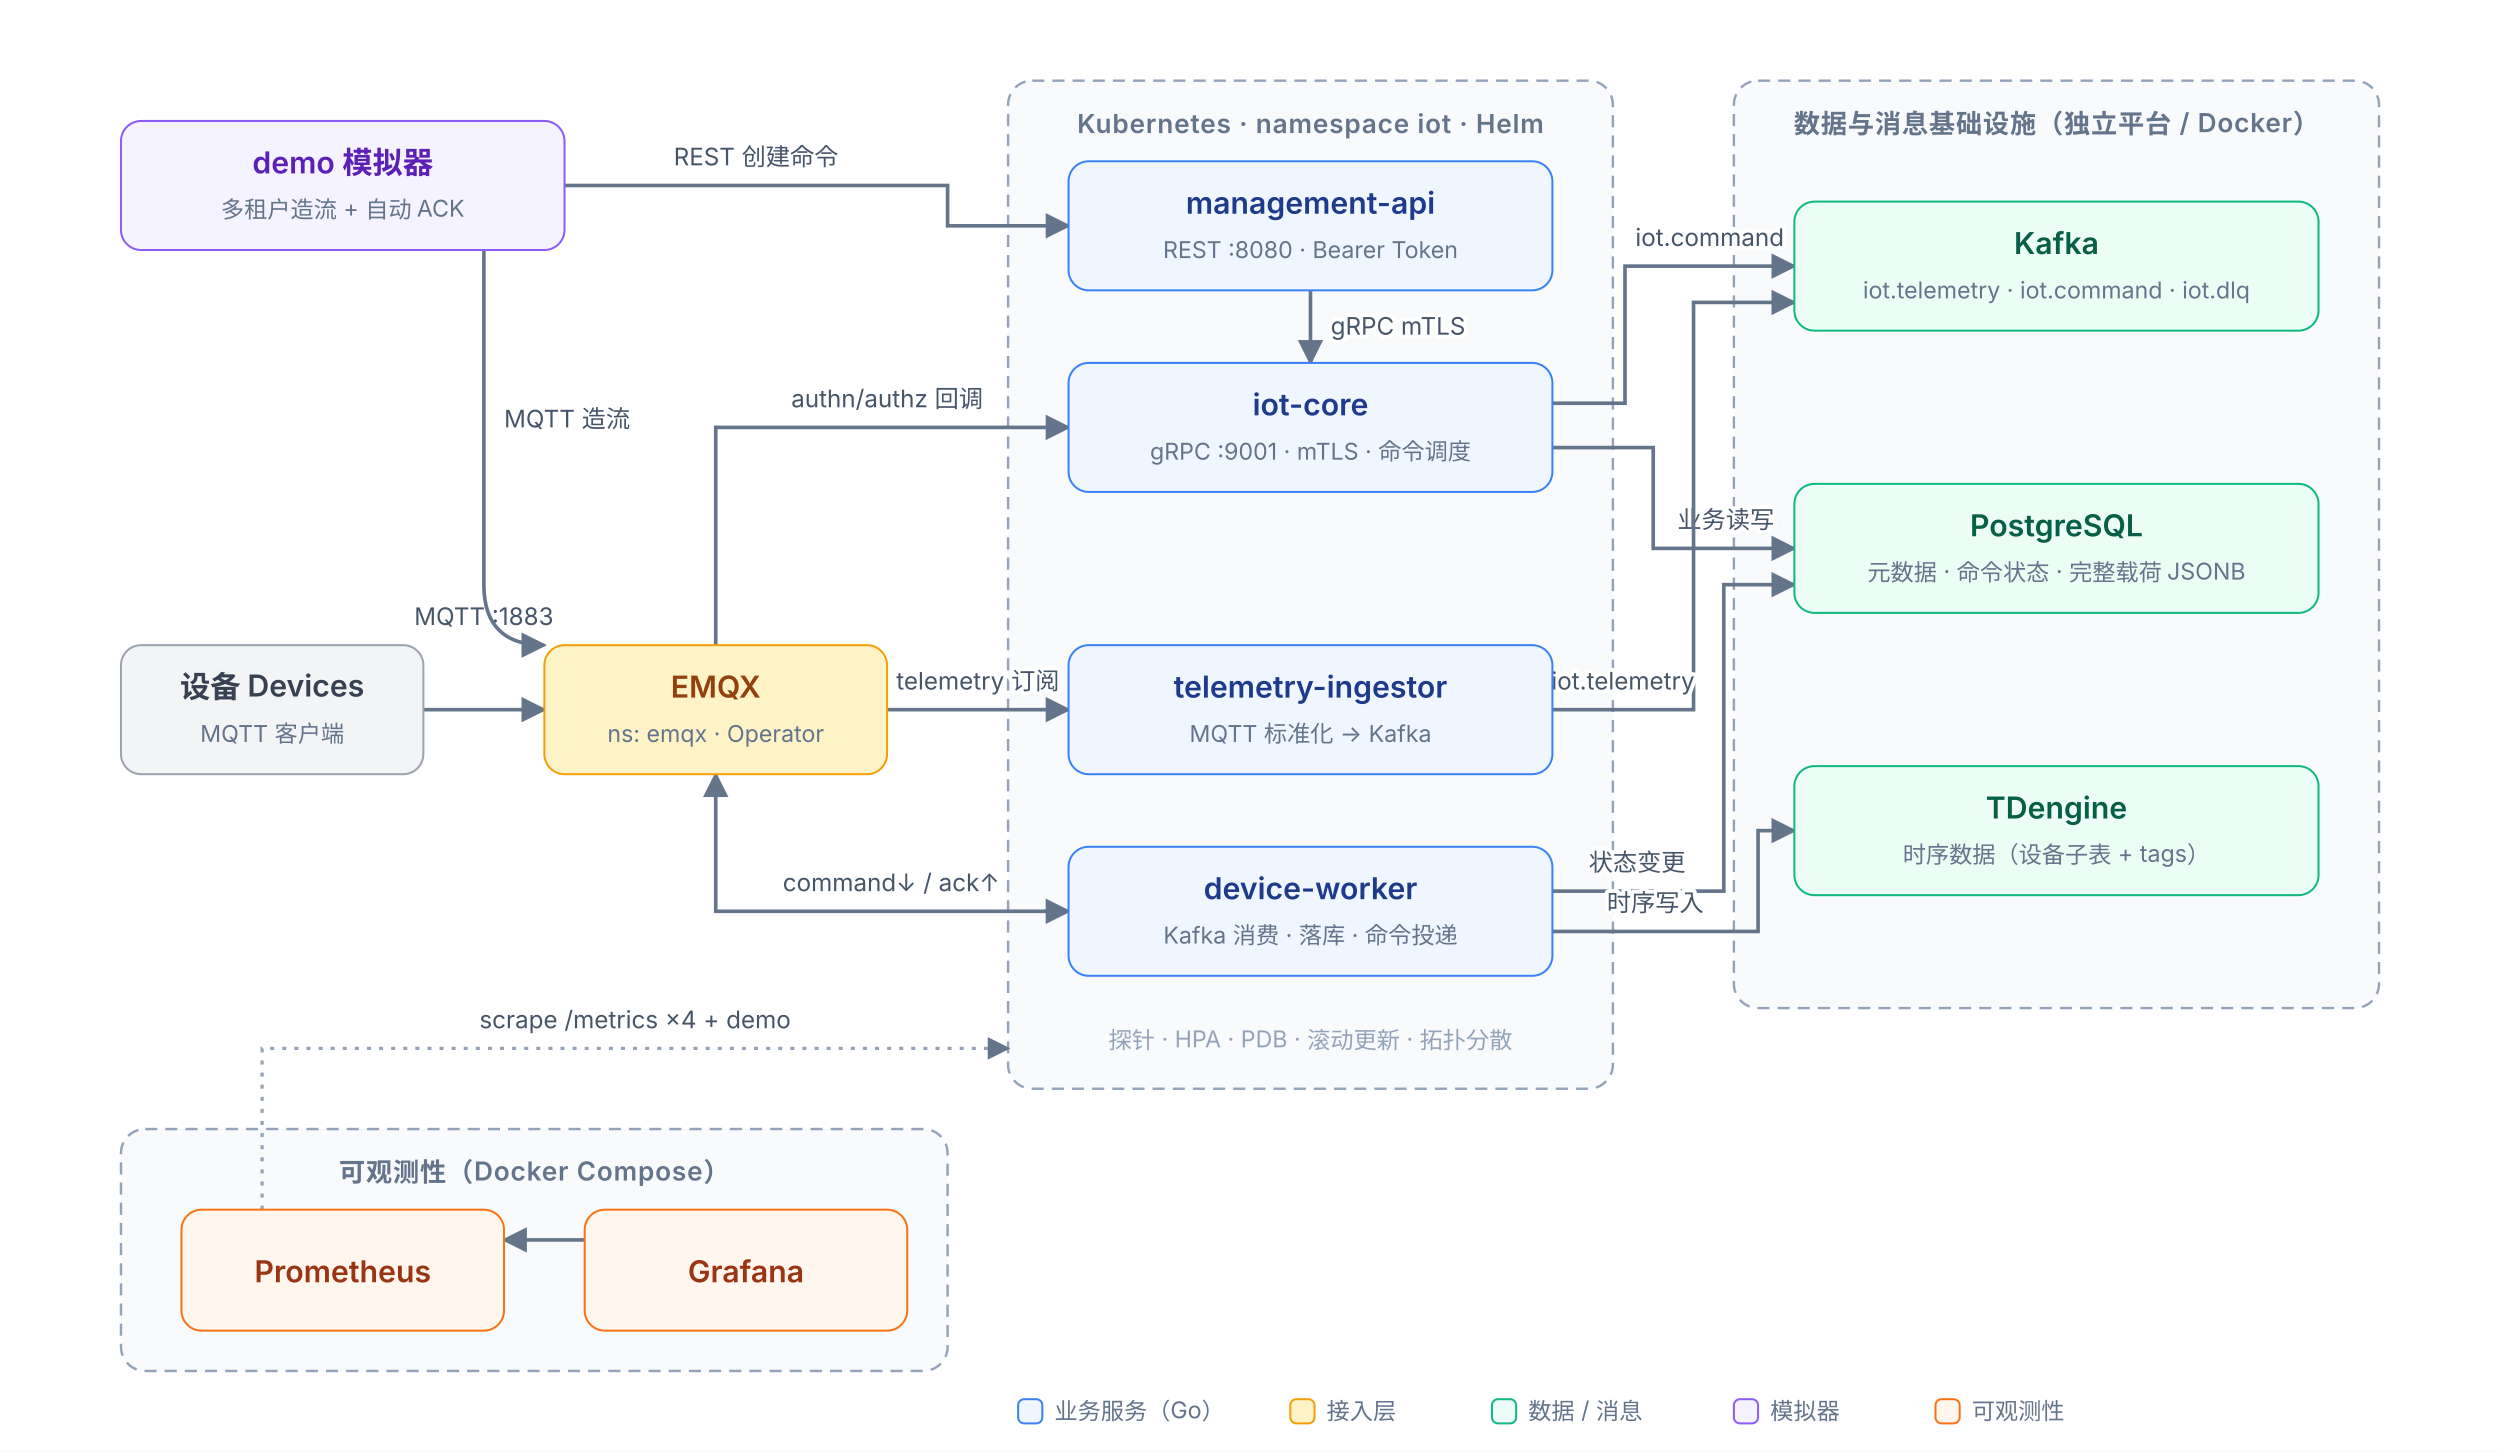
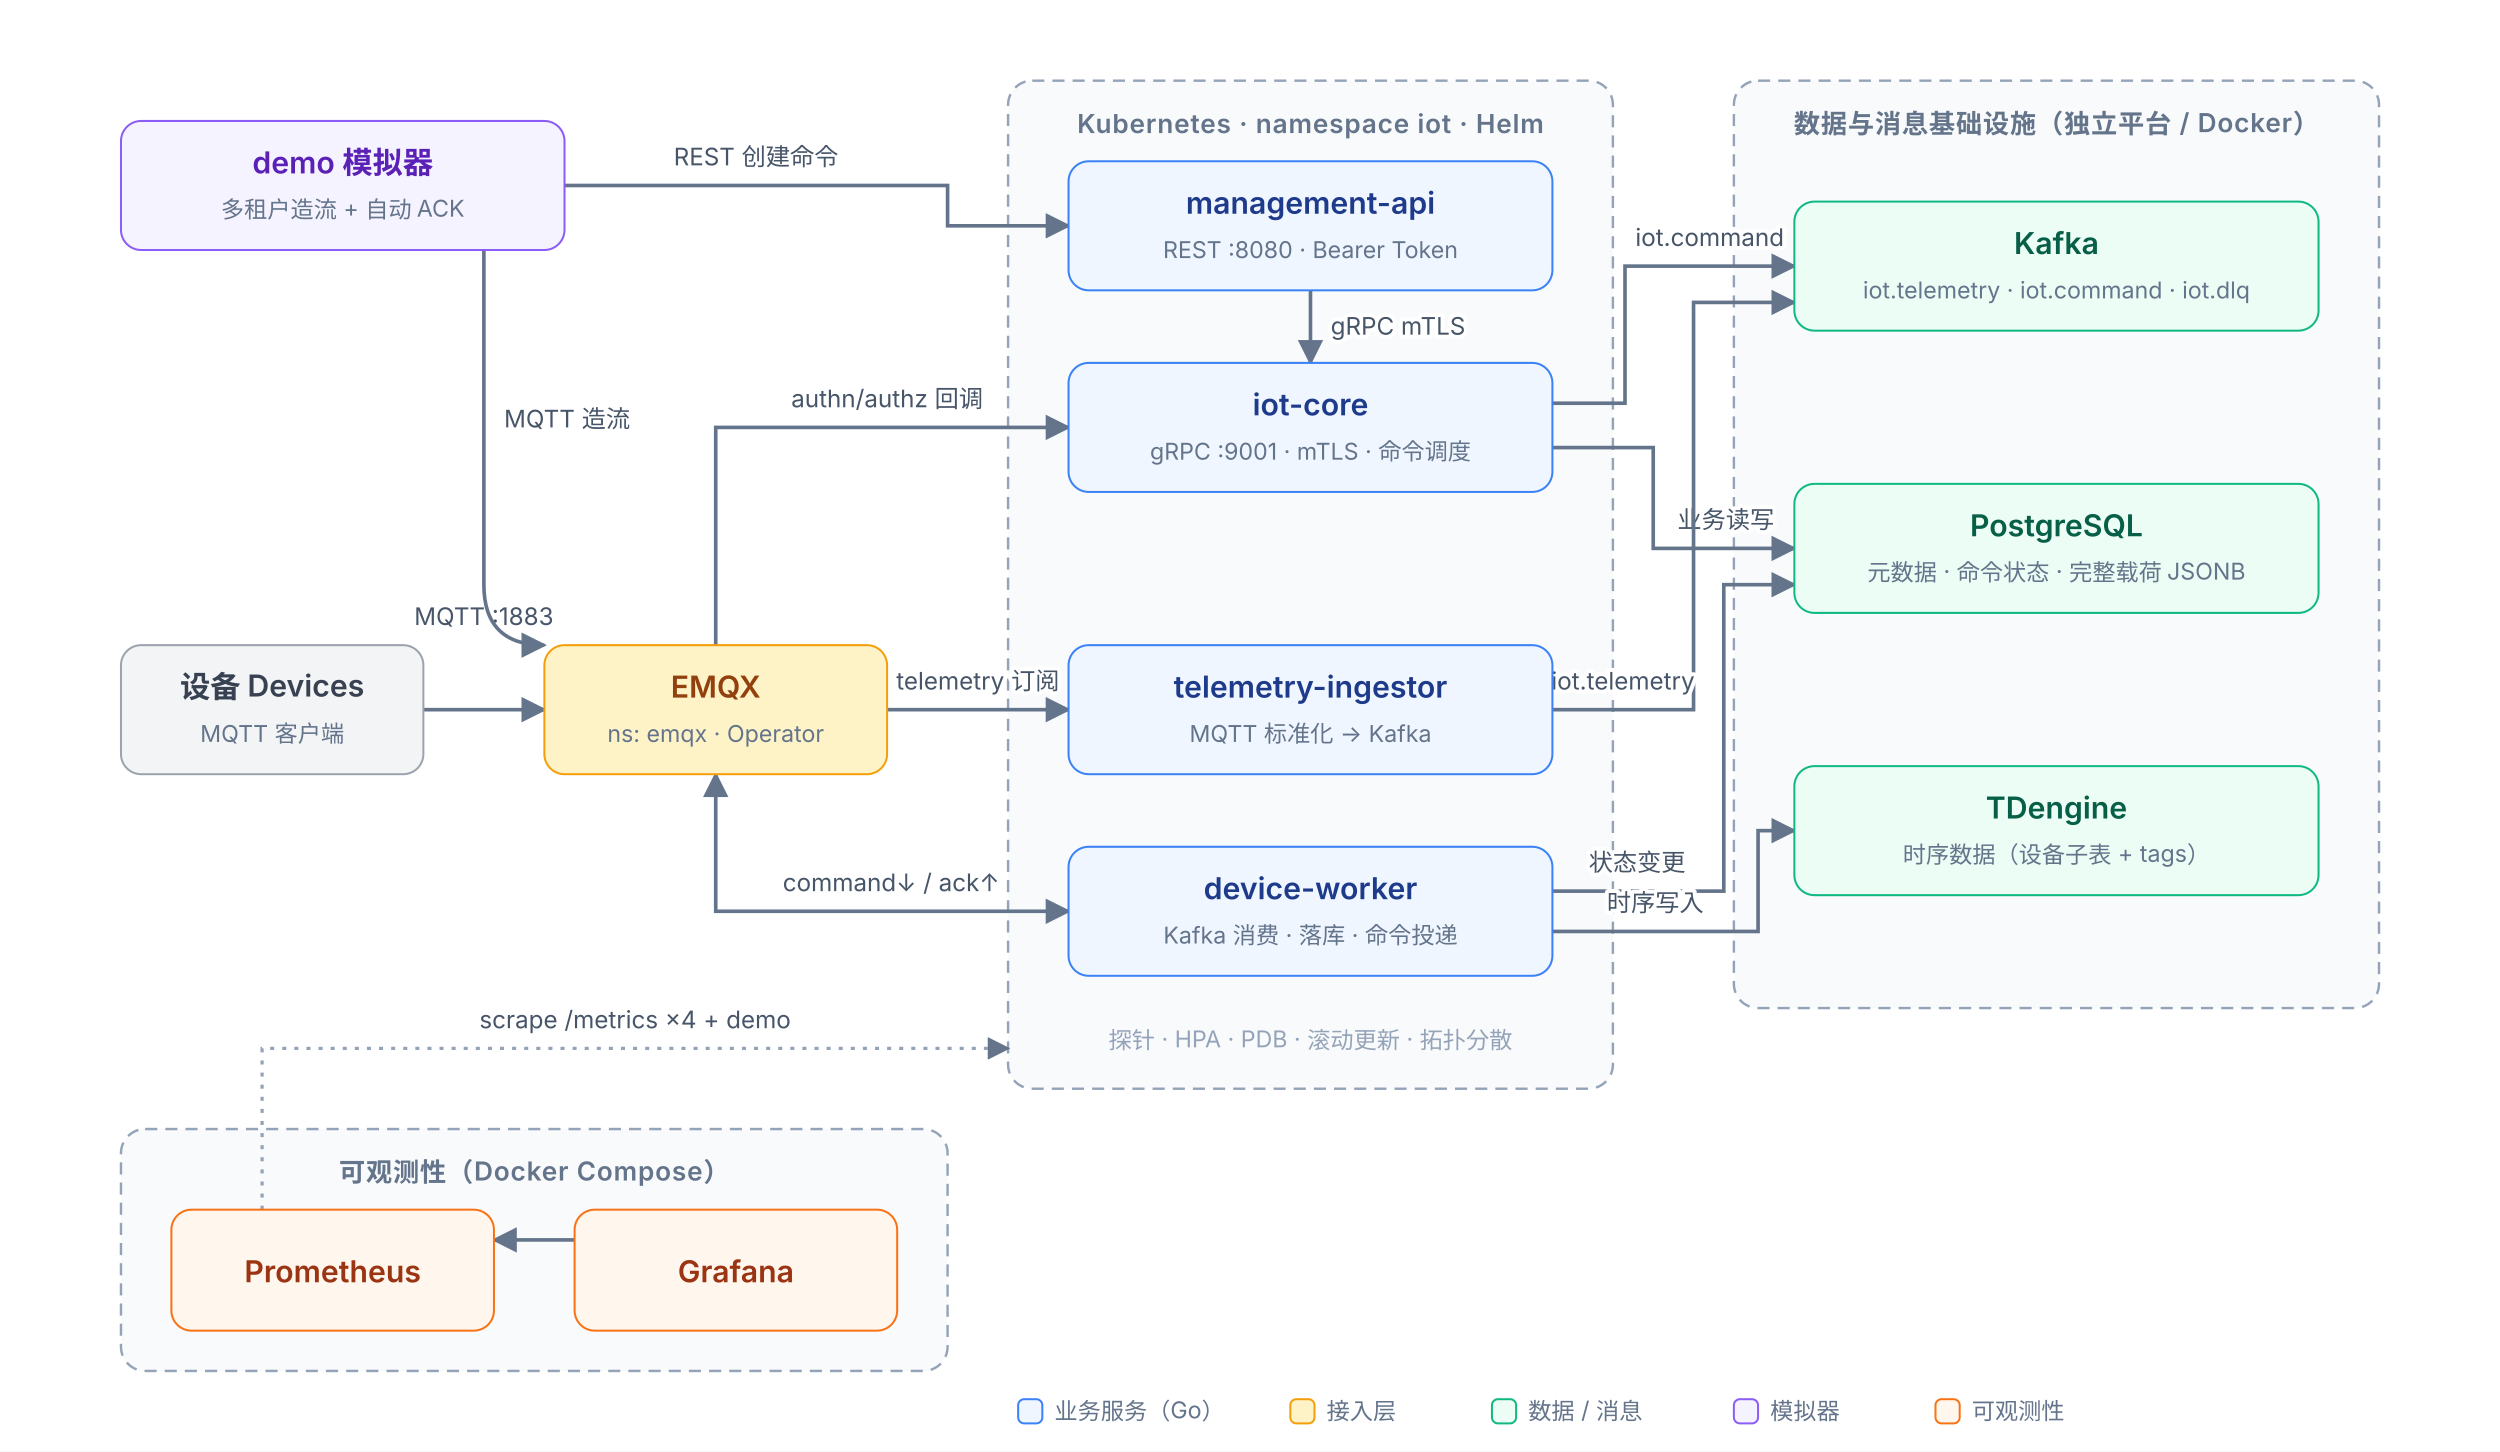
<svg xmlns="http://www.w3.org/2000/svg" viewBox="0 0 1240 720" role="img" aria-label="IoT platform architecture" font-family="-apple-system, 'Segoe UI', 'PingFang SC', 'Hiragino Sans GB', 'Microsoft YaHei', sans-serif">
  <defs>
    <marker id="arr" viewBox="0 0 10 10" refX="9" refY="5" markerWidth="7" markerHeight="7" orient="auto-start-reverse">
      <path d="M0,0 L10,5 L0,10 z" fill="#64748B" />
    </marker>
    <style>
      .cluster { fill: #F8FAFC; stroke: #94A3B8; stroke-width: 1.2; stroke-dasharray: 6 4; }
      .cluster-label { font-size: 13px; font-weight: 600; fill: #64748B; letter-spacing: 0.4px; }
      .node-title { font-size: 15px; font-weight: 600; }
      .node-sub { font-size: 11.5px; fill: #64748B; }
      .edge { fill: none; stroke: #64748B; stroke-width: 1.8; }
      .edge-dotted { fill: none; stroke: #94A3B8; stroke-width: 1.6; stroke-dasharray: 2 4; }
      .edge-label { font-size: 12px; fill: #475569; paint-order: stroke; stroke: #ffffff; stroke-width: 4px; stroke-linejoin: round; }
      .note { font-size: 11.5px; fill: #94A3B8; }
      .dev  { fill: #F3F4F6; stroke: #9CA3AF; }
      .devt { fill: #374151; }
      .emqx { fill: #FEF3C7; stroke: #F59E0B; }
      .emqxt { fill: #92400E; }
      .svc  { fill: #EFF6FF; stroke: #3B82F6; }
      .svct { fill: #1E3A8A; }
      .store { fill: #ECFDF5; stroke: #10B981; }
      .storet { fill: #065F46; }
      .obs  { fill: #FFF7ED; stroke: #F97316; }
      .obst { fill: #9A3412; }
      .demo { fill: #F5F3FF; stroke: #8B5CF6; }
      .demot { fill: #5B21B6; }
    </style>
  </defs>
  <rect x="0" y="0" width="1240" height="720" fill="#FFFFFF" />
  <rect class="cluster" x="500" y="40" width="300" height="500" rx="12" />
  <text class="cluster-label" x="650" y="66" text-anchor="middle">Kubernetes · namespace iot · Helm</text>
  <rect class="cluster" x="860" y="40" width="320" height="460" rx="12" />
  <text class="cluster-label" x="1020" y="66" text-anchor="middle">数据与消息基础设施（独立平台 / Docker）</text>
  <rect class="cluster" x="60" y="560" width="410" height="120" rx="12" />
  <text class="cluster-label" x="265" y="586" text-anchor="middle">可观测性（Docker Compose）</text>
  <path class="edge" d="M210,352 L270,352" marker-end="url(#arr)" />
  <text class="edge-label" x="240" y="310" text-anchor="middle">MQTT :1883</text>
  <path class="edge" d="M440,352 L530,352" marker-end="url(#arr)" />
  <text class="edge-label" x="485" y="342" text-anchor="middle">telemetry 订阅</text>
  <path class="edge" d="M355,384 L355,452 L530,452" marker-start="url(#arr)" marker-end="url(#arr)" />
  <text class="edge-label" x="442" y="442" text-anchor="middle">command↓ / ack↑</text>
  <path class="edge" d="M355,320 L355,212 L530,212" marker-end="url(#arr)" />
  <text class="edge-label" x="440" y="202" text-anchor="middle">authn/authz 回调</text>
  <path class="edge" d="M650,144 L650,180" marker-end="url(#arr)" />
  <text class="edge-label" x="660" y="166" text-anchor="start">gRPC mTLS</text>
  <path class="edge" d="M770,222 L820,222 L820,272 L890,272" marker-end="url(#arr)" />
  <text class="edge-label" x="856" y="262" text-anchor="middle">业务读写</text>
  <path class="edge" d="M770,200 L806,200 L806,132 L890,132" marker-end="url(#arr)" />
  <text class="edge-label" x="848" y="122" text-anchor="middle">iot.command</text>
  <path class="edge" d="M770,352 L840,352 L840,150 L890,150" marker-end="url(#arr)" />
  <text class="edge-label" x="805" y="342" text-anchor="middle">iot.telemetry</text>
  <path class="edge" d="M770,442 L855,442 L855,290 L890,290" marker-end="url(#arr)" />
  <text class="edge-label" x="812" y="432" text-anchor="middle">状态变更</text>
  <path class="edge" d="M770,462 L872,462 L872,412 L890,412" marker-end="url(#arr)" />
  <text class="edge-label" x="821" y="452" text-anchor="middle">时序写入</text>
  <path class="edge" d="M240,124 L240,290 Q240,320 270,320" marker-end="url(#arr)" />
  <text class="edge-label" x="250" y="212" text-anchor="start">MQTT 造流</text>
  <path class="edge" d="M280,92 L470,92 L470,112 L530,112" marker-end="url(#arr)" />
  <text class="edge-label" x="375" y="82" text-anchor="middle">REST 创建命令</text>
  <path class="edge-dotted" d="M130,600 L130,520 L500,520" marker-end="url(#arr)" />
  <text class="edge-label" x="315" y="510" text-anchor="middle">scrape /metrics ×4 + demo</text>
-   <path class="edge" d="M290,615 L250,615" marker-end="url(#arr)" />
+   <path class="edge" d="M285,615 L245,615" marker-end="url(#arr)" />
  <g>
    <rect class="dev" x="60" y="320" width="150" height="64" rx="10" />
    <text class="node-title devt" x="135" y="346" text-anchor="middle">设备 Devices</text>
    <text class="node-sub" x="135" y="368" text-anchor="middle">MQTT 客户端</text>
  </g>
  <g>
    <rect class="emqx" x="270" y="320" width="170" height="64" rx="10" />
    <text class="node-title emqxt" x="355" y="346" text-anchor="middle">EMQX</text>
    <text class="node-sub" x="355" y="368" text-anchor="middle">ns: emqx · Operator</text>
  </g>
  <g>
    <rect class="demo" x="60" y="60" width="220" height="64" rx="10" />
    <text class="node-title demot" x="170" y="86" text-anchor="middle">demo 模拟器</text>
    <text class="node-sub" x="170" y="108" text-anchor="middle">多租户造流 + 自动 ACK</text>
  </g>
  <g>
    <rect class="svc" x="530" y="80" width="240" height="64" rx="10" />
    <text class="node-title svct" x="650" y="106" text-anchor="middle">management-api</text>
    <text class="node-sub" x="650" y="128" text-anchor="middle">REST :8080 · Bearer Token</text>
  </g>
  <g>
    <rect class="svc" x="530" y="180" width="240" height="64" rx="10" />
    <text class="node-title svct" x="650" y="206" text-anchor="middle">iot-core</text>
    <text class="node-sub" x="650" y="228" text-anchor="middle">gRPC :9001 · mTLS · 命令调度</text>
  </g>
  <g>
    <rect class="svc" x="530" y="320" width="240" height="64" rx="10" />
    <text class="node-title svct" x="650" y="346" text-anchor="middle">telemetry-ingestor</text>
    <text class="node-sub" x="650" y="368" text-anchor="middle">MQTT 标准化 → Kafka</text>
  </g>
  <g>
    <rect class="svc" x="530" y="420" width="240" height="64" rx="10" />
    <text class="node-title svct" x="650" y="446" text-anchor="middle">device-worker</text>
    <text class="node-sub" x="650" y="468" text-anchor="middle">Kafka 消费 · 落库 · 命令投递</text>
  </g>
  <text class="note" x="650" y="520" text-anchor="middle">探针 · HPA · PDB · 滚动更新 · 拓扑分散</text>
  <g>
    <rect class="store" x="890" y="100" width="260" height="64" rx="10" />
    <text class="node-title storet" x="1020" y="126" text-anchor="middle">Kafka</text>
    <text class="node-sub" x="1020" y="148" text-anchor="middle">iot.telemetry · iot.command · iot.dlq</text>
  </g>
  <g>
    <rect class="store" x="890" y="240" width="260" height="64" rx="10" />
    <text class="node-title storet" x="1020" y="266" text-anchor="middle">PostgreSQL</text>
    <text class="node-sub" x="1020" y="288" text-anchor="middle">元数据 · 命令状态 · 完整载荷 JSONB</text>
  </g>
  <g>
    <rect class="store" x="890" y="380" width="260" height="64" rx="10" />
    <text class="node-title storet" x="1020" y="406" text-anchor="middle">TDengine</text>
    <text class="node-sub" x="1020" y="428" text-anchor="middle">时序数据（设备子表 + tags）</text>
  </g>
  <g>
-     <rect class="obs" x="90" y="600" width="160" height="60" rx="10" />
-     <text class="node-title obst" x="170" y="636" text-anchor="middle">Prometheus</text>
+     <rect class="obs" x="85" y="600" width="160" height="60" rx="10" />
+     <text class="node-title obst" x="165" y="636" text-anchor="middle">Prometheus</text>
  </g>
  <g>
-     <rect class="obs" x="290" y="600" width="160" height="60" rx="10" />
-     <text class="node-title obst" x="370" y="636" text-anchor="middle">Grafana</text>
+     <rect class="obs" x="285" y="600" width="160" height="60" rx="10" />
+     <text class="node-title obst" x="365" y="636" text-anchor="middle">Grafana</text>
  </g>
  <g font-size="11.5px" fill="#64748B">
    <rect class="svc" x="505" y="694" width="12" height="12" rx="3" />
    <text x="523" y="704">业务服务（Go）</text>
    <rect class="emqx" x="640" y="694" width="12" height="12" rx="3" />
    <text x="658" y="704">接入层</text>
    <rect class="store" x="740" y="694" width="12" height="12" rx="3" />
    <text x="758" y="704">数据 / 消息</text>
    <rect class="demo" x="860" y="694" width="12" height="12" rx="3" />
    <text x="878" y="704">模拟器</text>
    <rect class="obs" x="960" y="694" width="12" height="12" rx="3" />
    <text x="978" y="704">可观测性</text>
  </g>
</svg>
